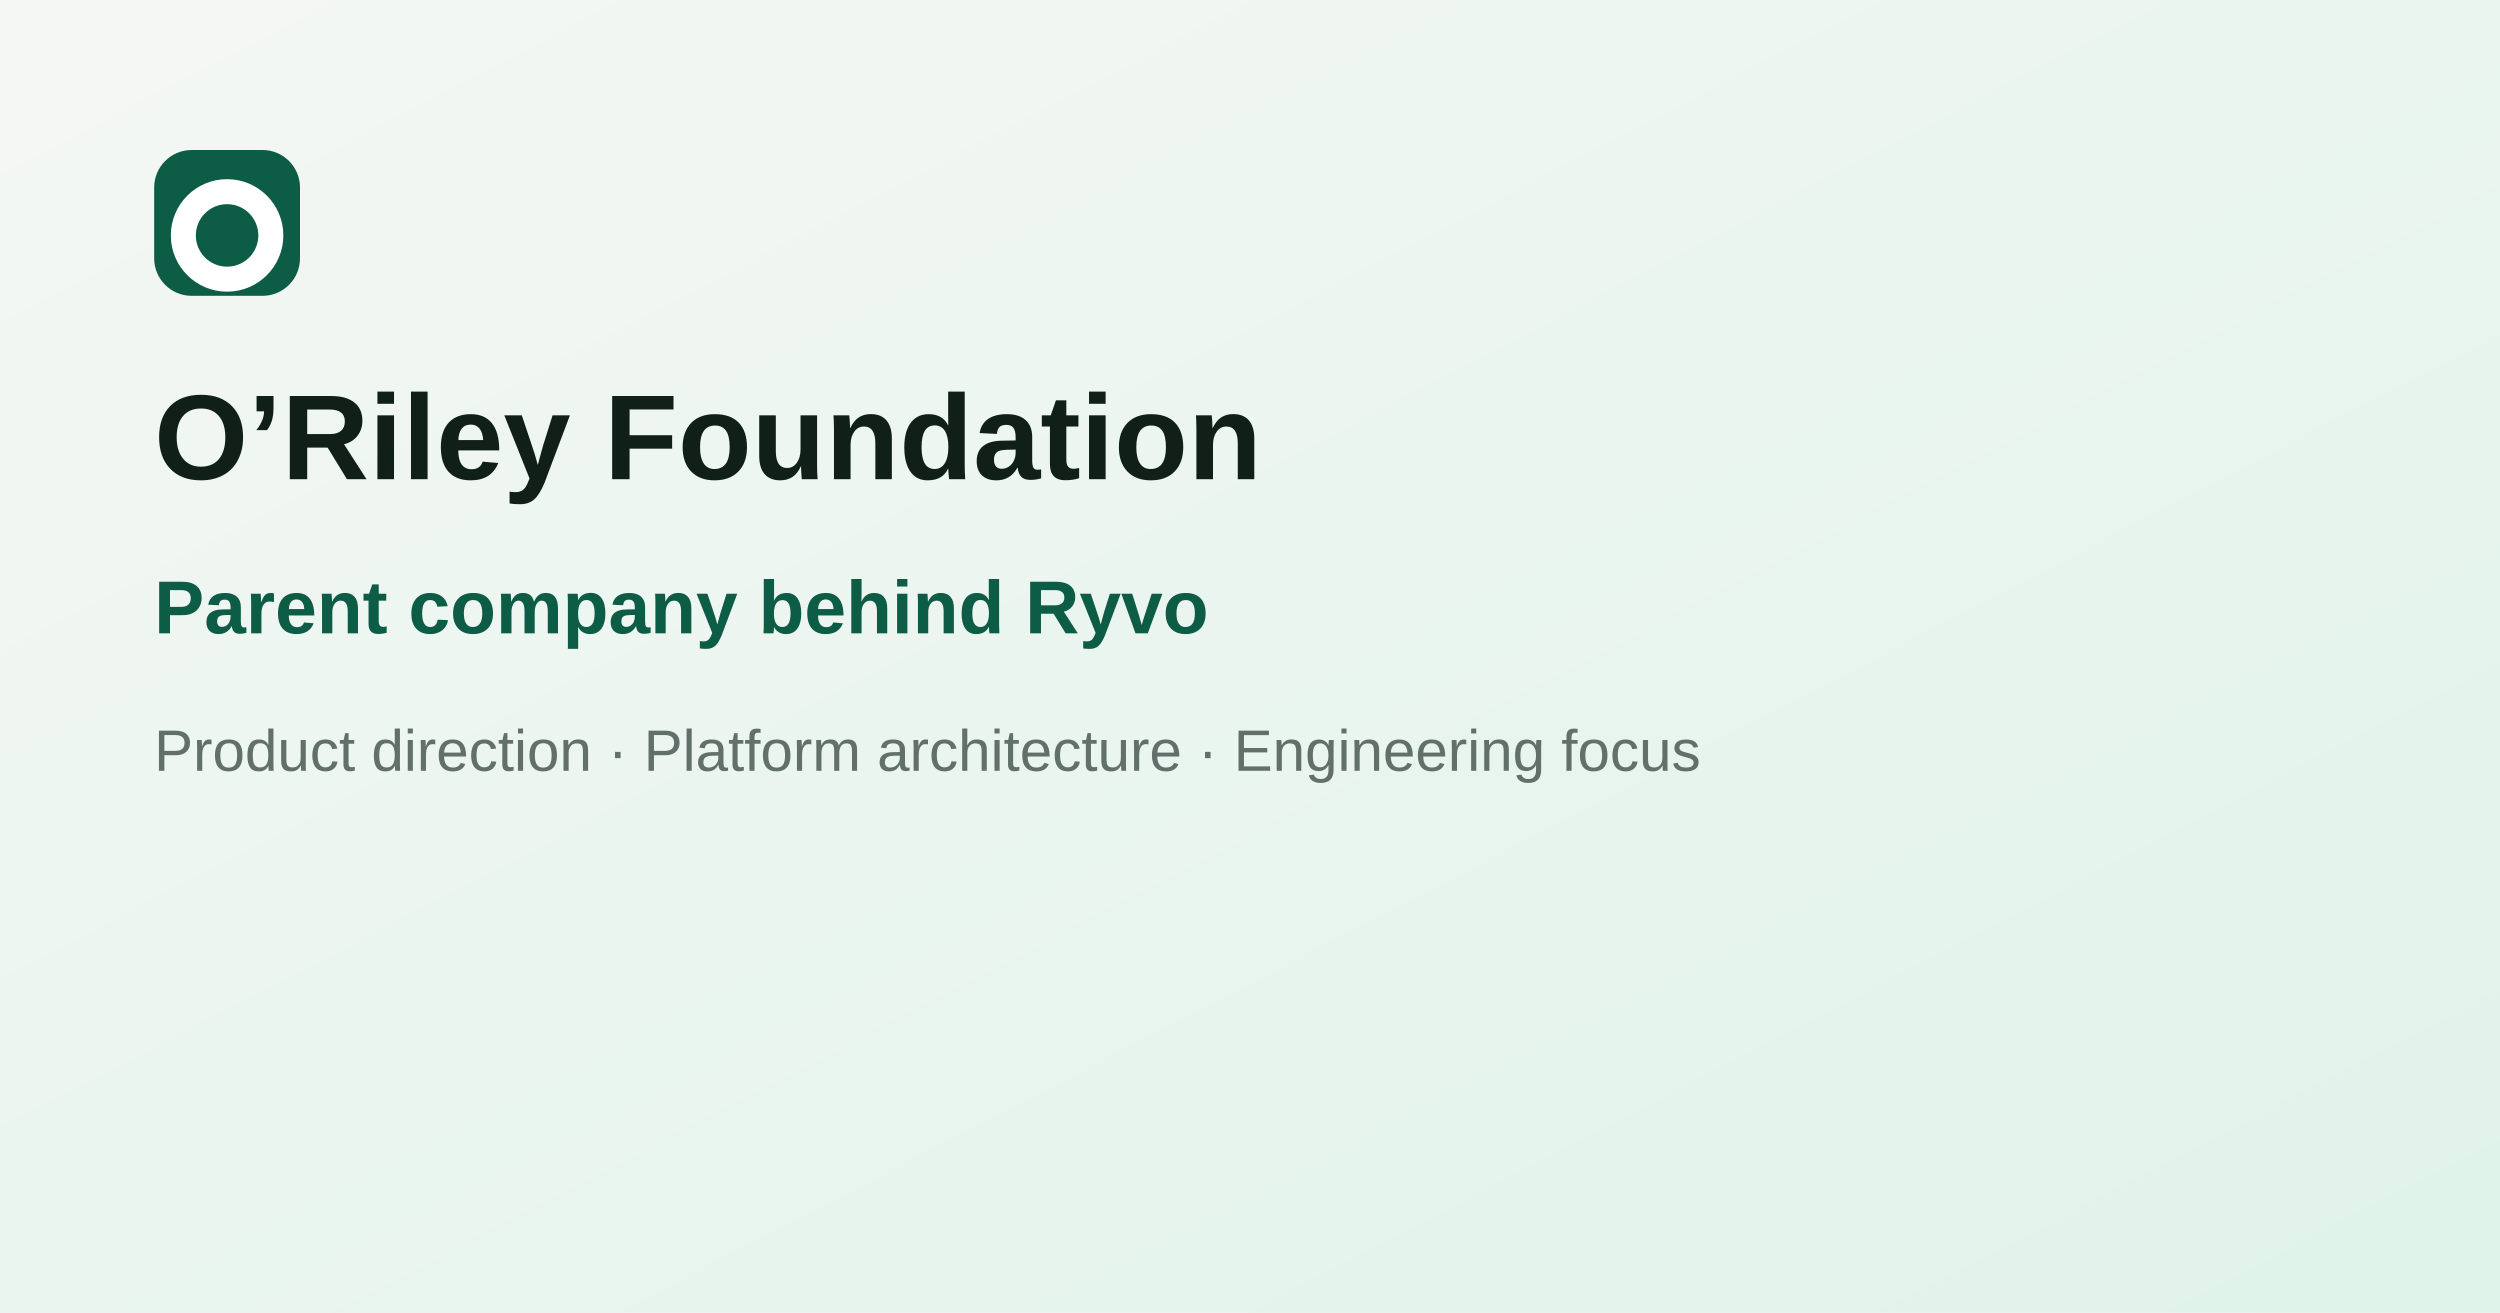
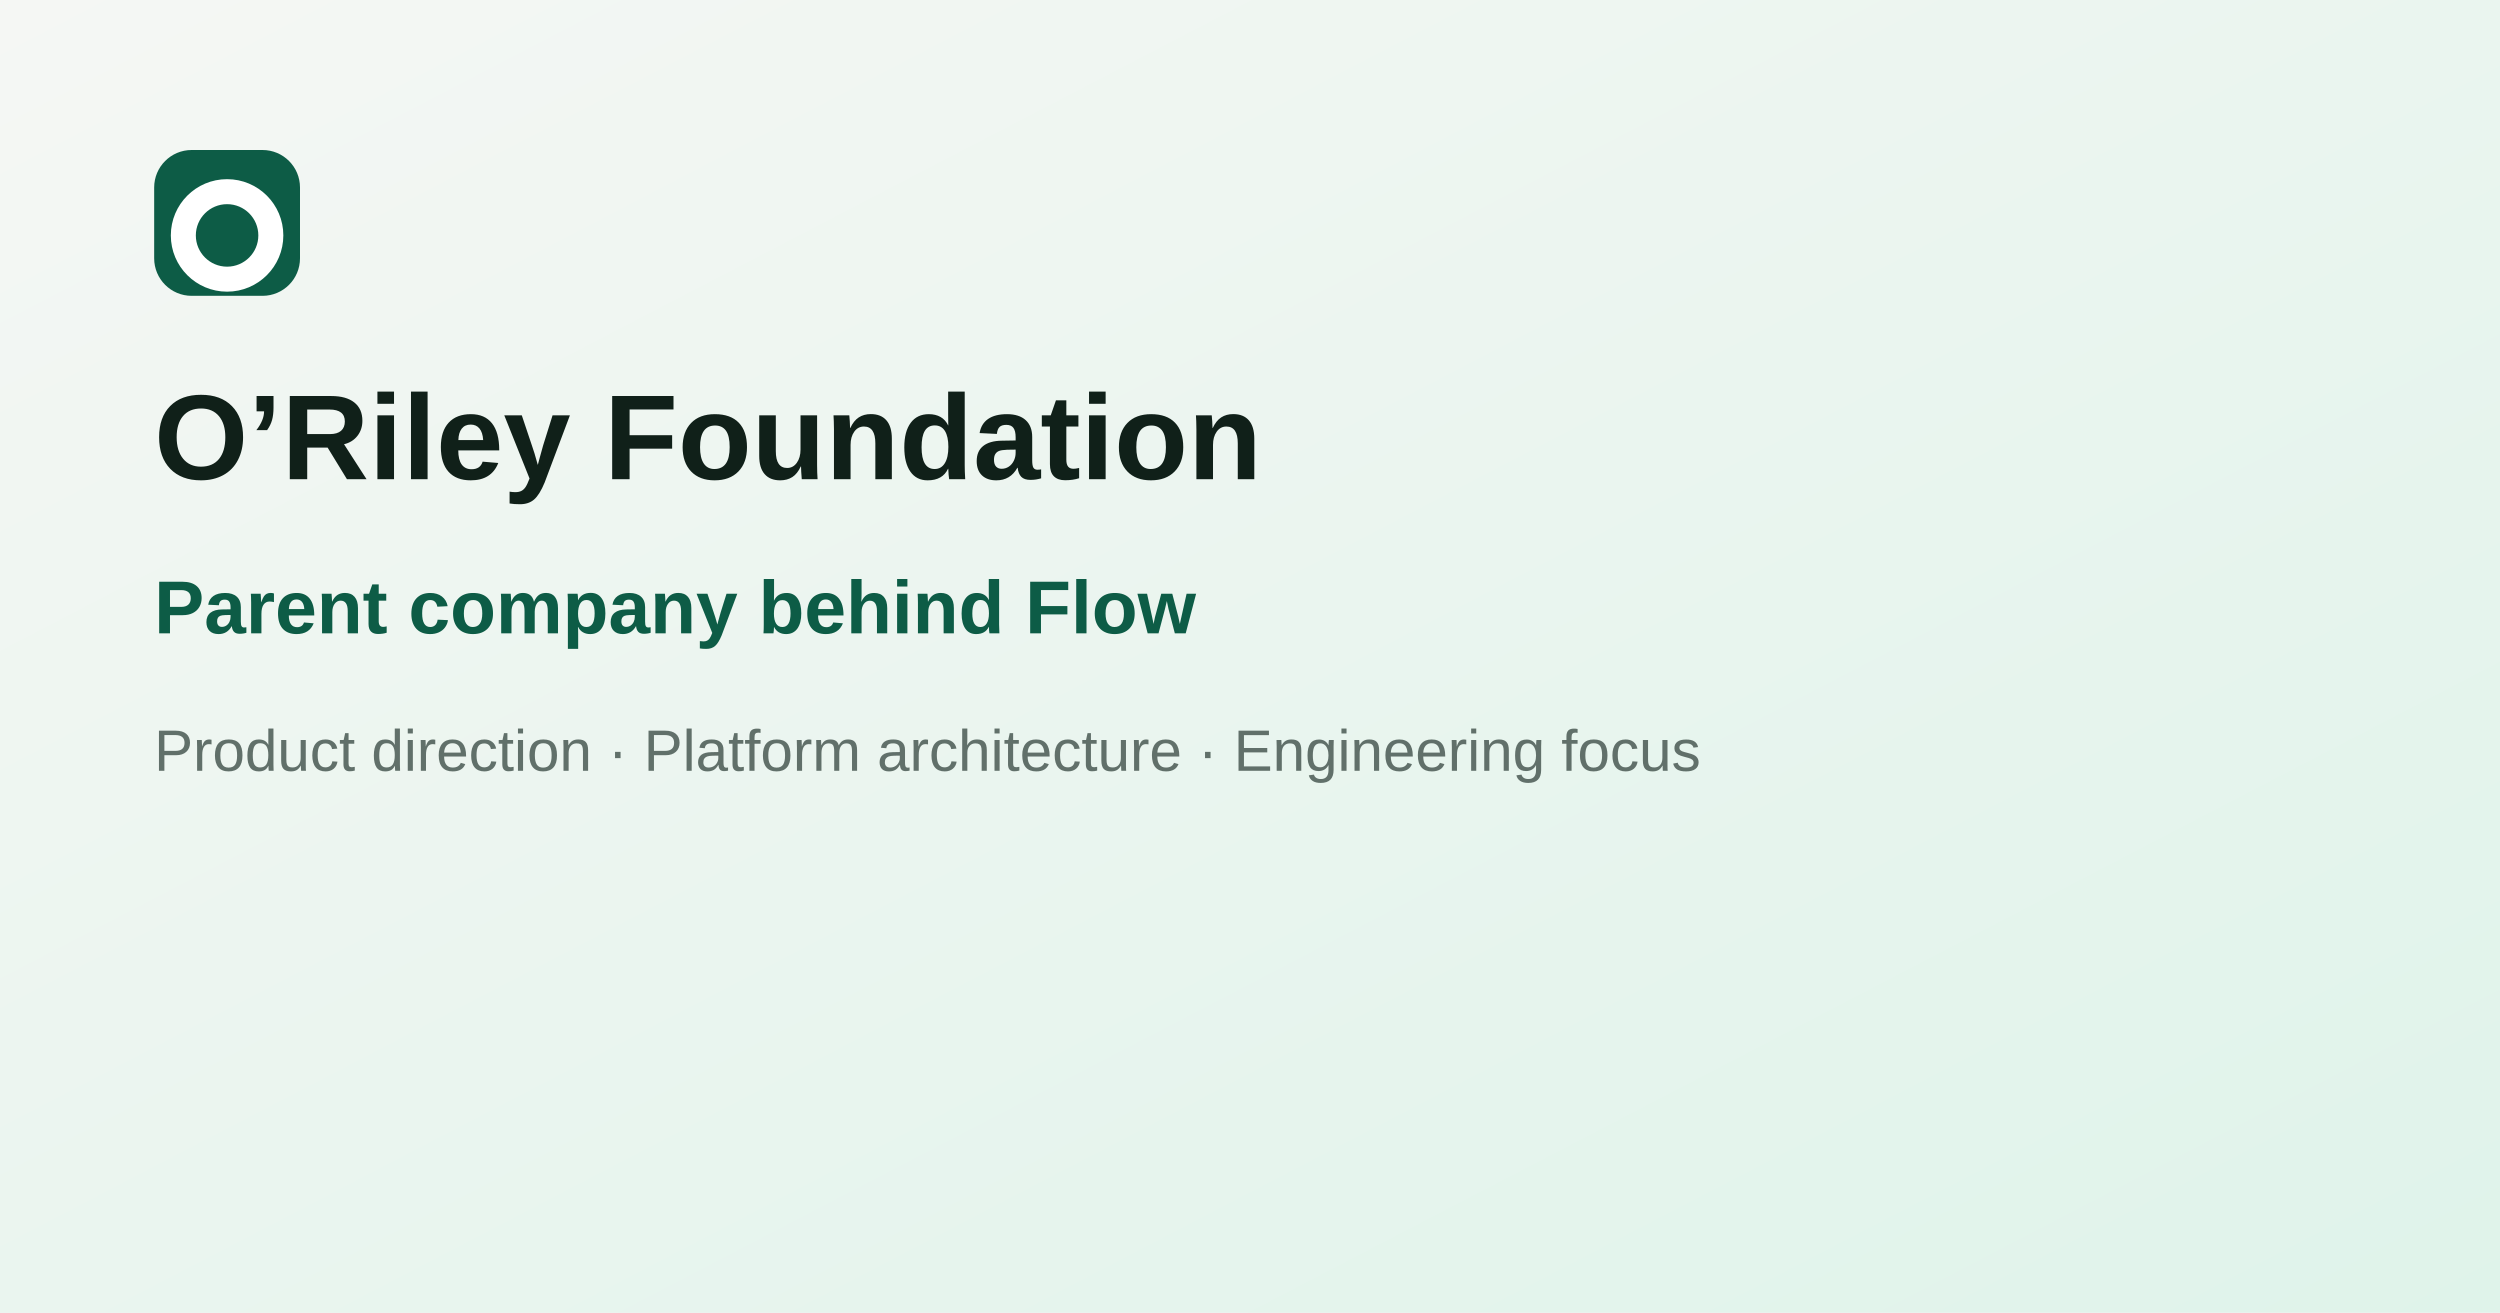
<svg xmlns="http://www.w3.org/2000/svg" width="1200" height="630" viewBox="0 0 1200 630">
  <defs>
    <linearGradient id="bg" x1="0" y1="0" x2="1" y2="1">
      <stop offset="0" stop-color="#f5f7f4" />
      <stop offset="1" stop-color="#dff3ea" />
    </linearGradient>
  </defs>
  <rect width="1200" height="630" fill="url(#bg)" />
  <rect x="74" y="72" width="70" height="70" rx="18" fill="#0d5c46" />
  <path d="M109 86a27 27 0 1 0 0 54 27 27 0 0 0 0-54zm0 12a15 15 0 1 1 0 30 15 15 0 0 1 0-30z" fill="#fff" />
  <text x="74" y="230" fill="#102019" font-family="Arial,sans-serif" font-size="58" font-weight="700">O’Riley Foundation</text>
-   <text x="74" y="304" fill="#0d5c46" font-family="Arial,sans-serif" font-size="36" font-weight="600">Parent company behind Ryvo</text>
+   <text x="74" y="304" fill="#0d5c46" font-family="Arial,sans-serif" font-size="36" font-weight="600">Parent company behind Flow</text>
  <text x="74" y="370" fill="#61706a" font-family="Arial,sans-serif" font-size="28">Product direction · Platform architecture · Engineering focus</text>
</svg>
